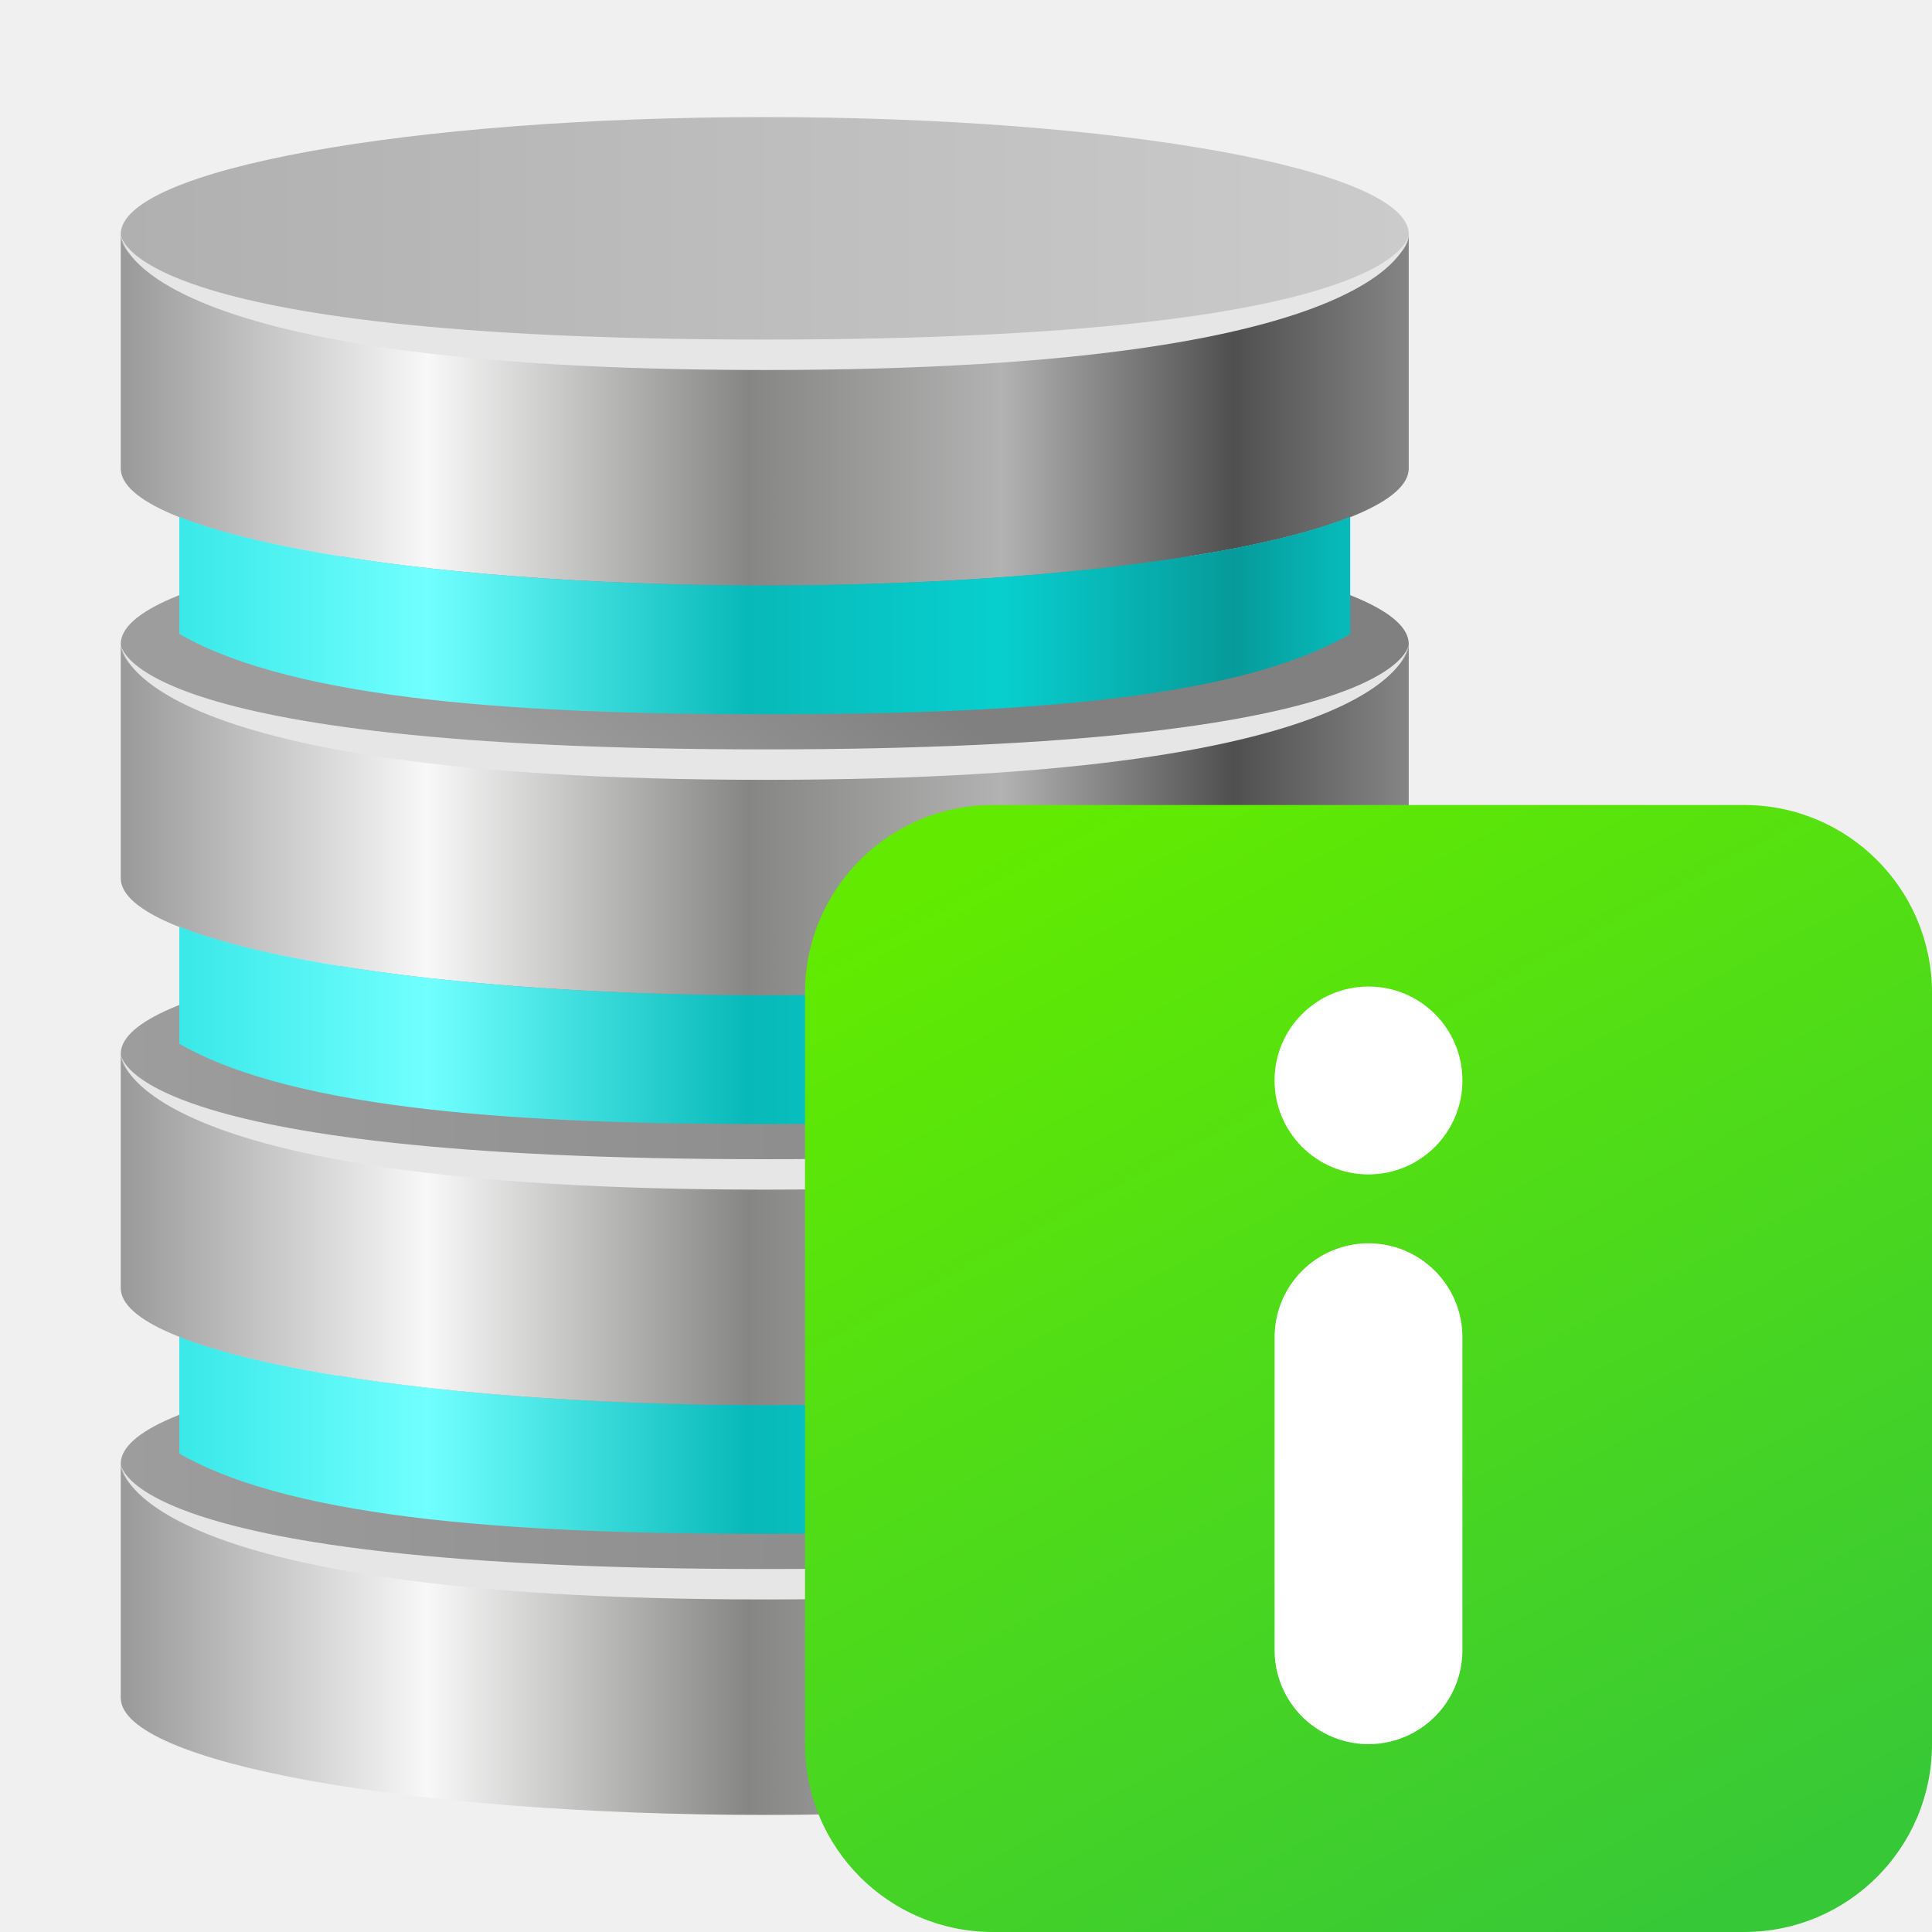
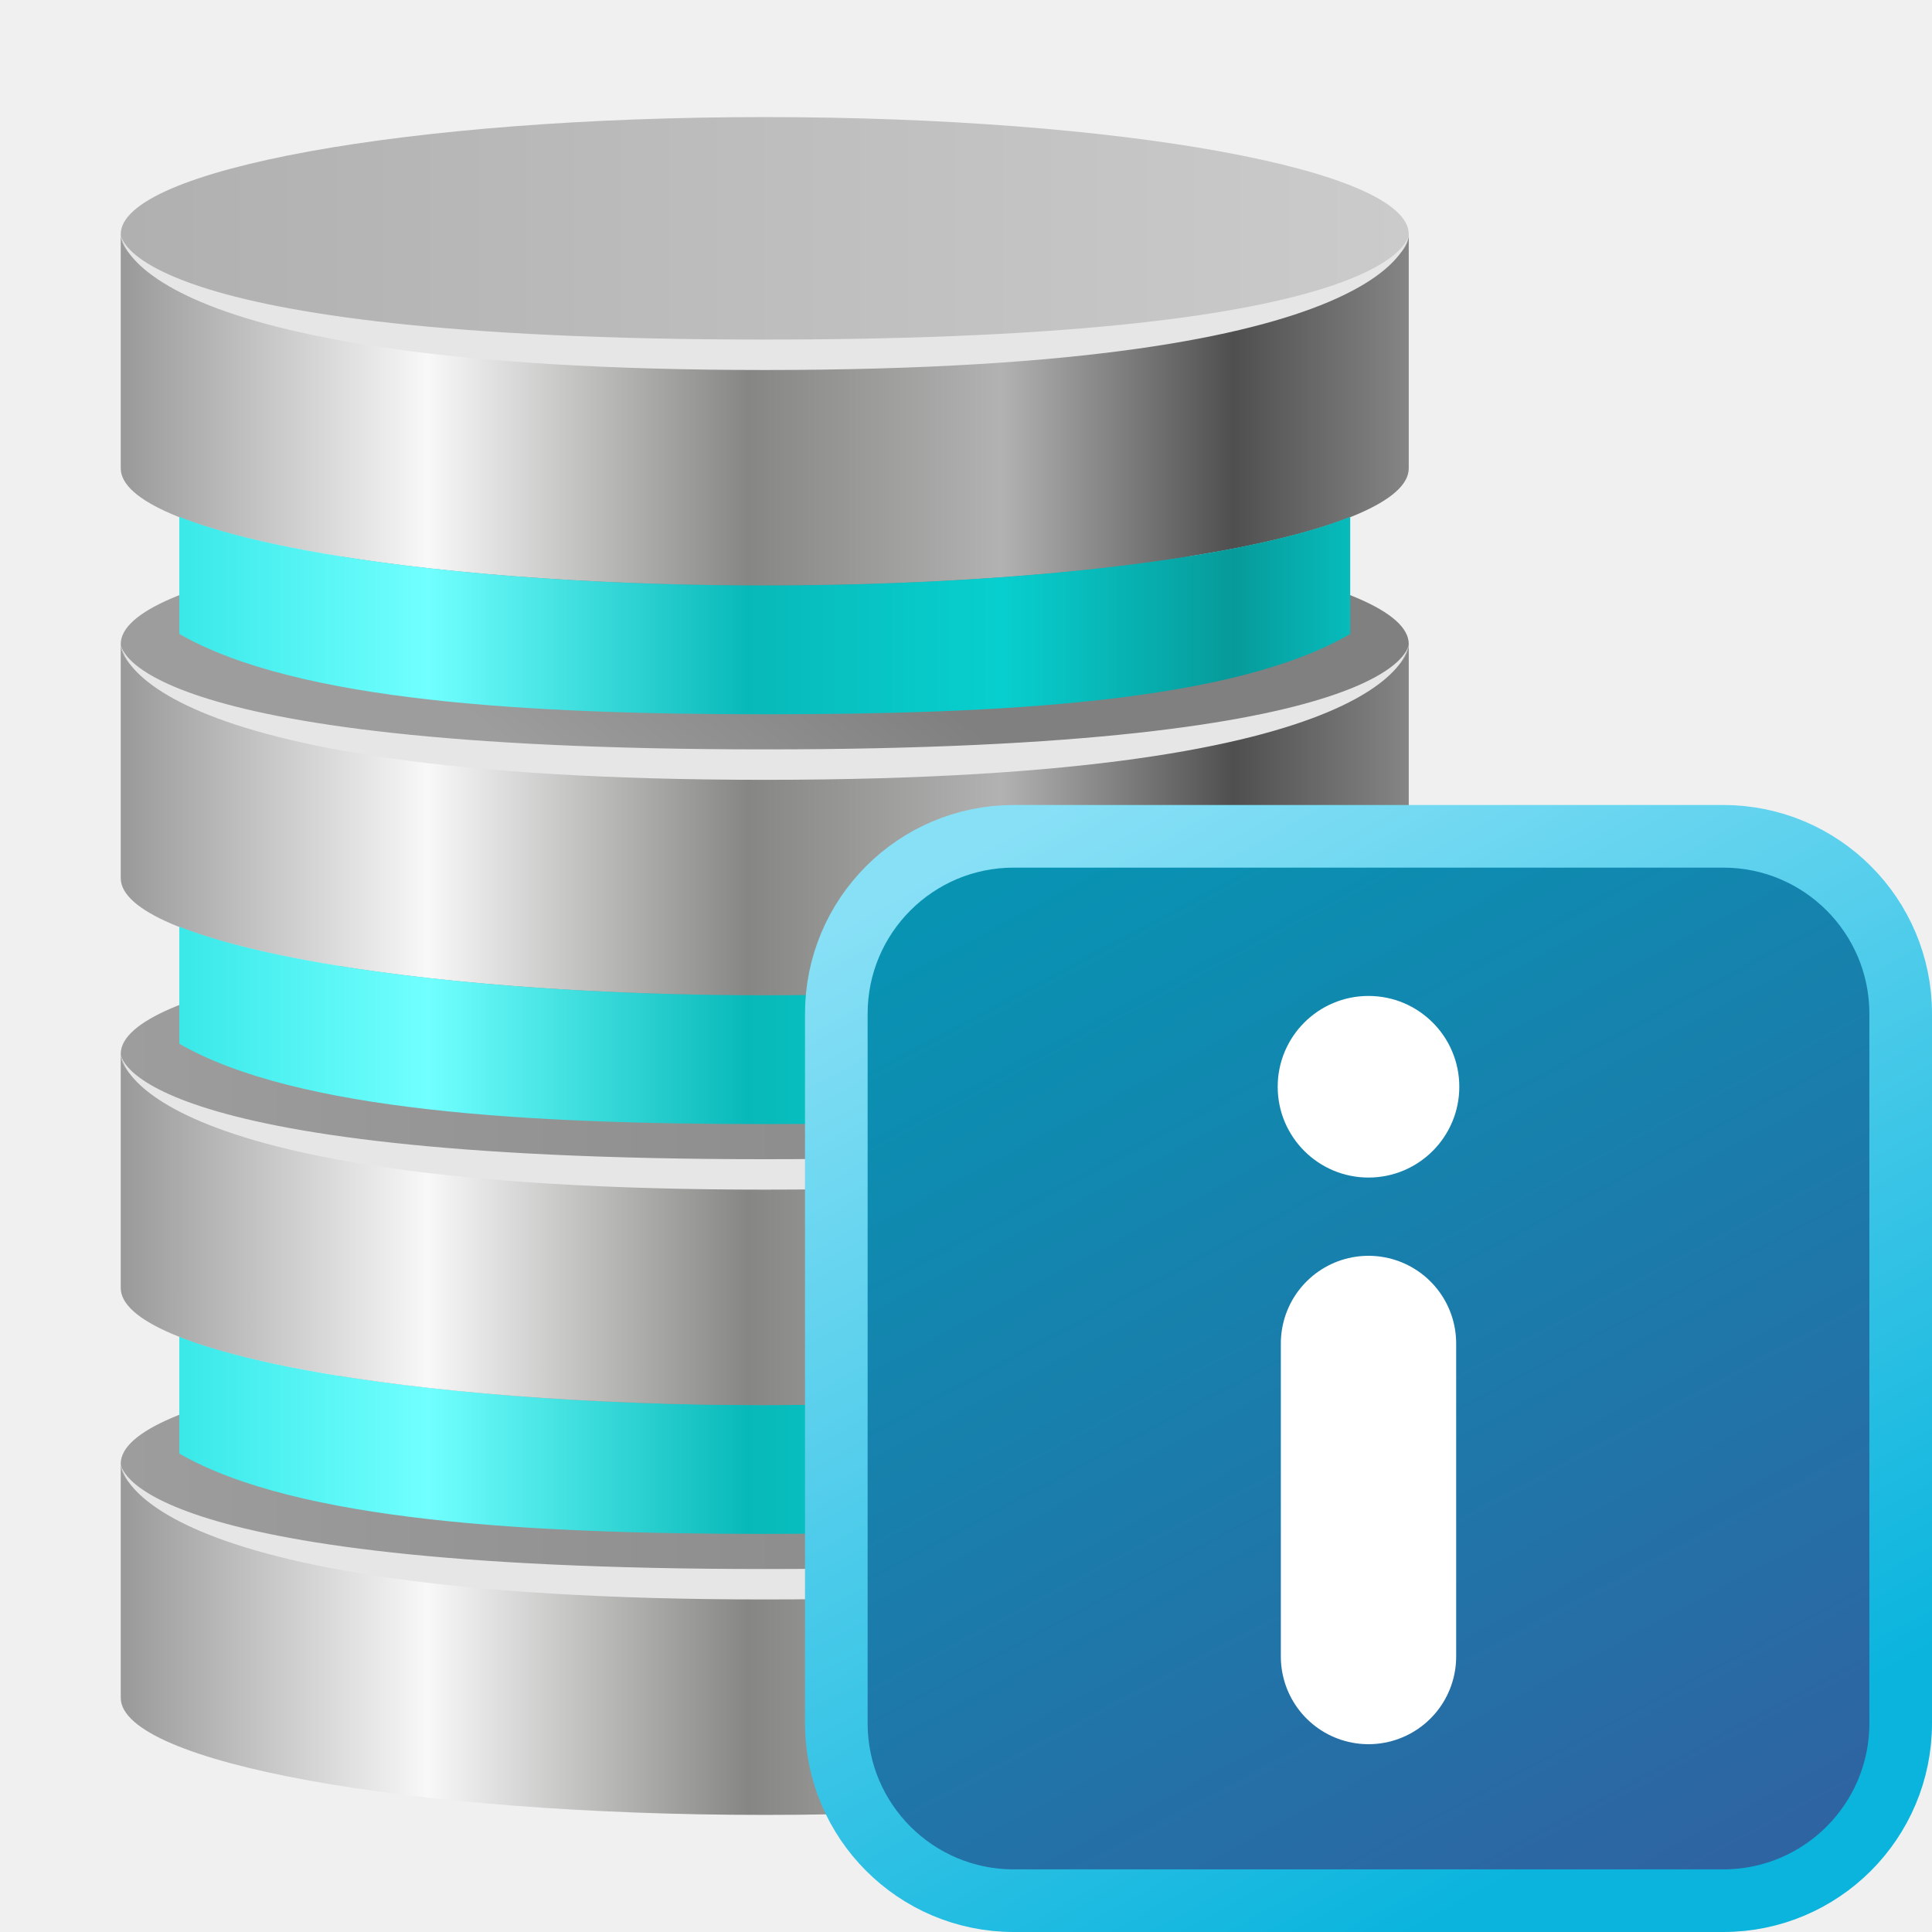
- <svg xmlns="http://www.w3.org/2000/svg" xmlns:xlink="http://www.w3.org/1999/xlink" height="24" viewBox="0 0 24 24" width="24" version="1.1" id="svg30">
-   <defs id="defs30" />
-   <linearGradient id="a" gradientUnits="userSpaceOnUse" x1="4.5" x2="6" xlink:href="#b" y1="6" y2="4" />
-   <linearGradient id="b">
-     <stop offset="0" stop-color="#9d9d9d" id="stop1" />
-     <stop offset="1" stop-color="#808080" id="stop2" />
+ <svg xmlns="http://www.w3.org/2000/svg" xmlns:xlink="http://www.w3.org/1999/xlink" height="24" viewBox="0 0 24 24" width="24" version="1.1" id="svg32">
+   <defs id="defs32" />
+   <linearGradient id="a" gradientUnits="userSpaceOnUse" x1="13.474" x2="20.526" y1="10.389" y2="23.611">
+     <stop offset="0" stop-color="#0893b3" id="stop1" />
+     <stop offset="1" stop-color="#2e64a2" id="stop2" />
  </linearGradient>
-   <linearGradient id="c" gradientUnits="userSpaceOnUse" x1="1" x2="12" y1="1.5" y2="1.5">
-     <stop offset="0" stop-color="#b0b0b0" id="stop3" />
-     <stop offset="1" stop-color="#cbcbcb" id="stop4" />
+   <linearGradient id="b" gradientUnits="userSpaceOnUse" x1="11.556" x2="18.556" y1="10.778" y2="23.561">
+     <stop offset="0" stop-color="#88e0f6" id="stop3" />
+     <stop offset="1" stop-color="#0ab4dd" id="stop4" />
  </linearGradient>
-   <linearGradient id="d" gradientUnits="userSpaceOnUse" x1="1" x2="12" xlink:href="#f" y1="3.123" y2="3.123" />
-   <linearGradient id="e">
-     <stop offset="0" stop-color="#999999" id="stop5" />
-     <stop offset=".238" stop-color="#f8f8f8" id="stop6" />
-     <stop offset=".487" stop-color="#868684" id="stop7" />
-     <stop offset=".684" stop-color="#b2b2b2" id="stop8" />
-     <stop offset=".864" stop-color="#4f4f4f" id="stop9" />
-     <stop offset="1" stop-color="#858585" id="stop10" />
+   <linearGradient id="c" gradientUnits="userSpaceOnUse" x1="4.5" x2="6" xlink:href="#d" y1="6" y2="4" />
+   <linearGradient id="d">
+     <stop offset="0" stop-color="#9d9d9d" id="stop5" />
+     <stop offset="1" stop-color="#808080" id="stop6" />
  </linearGradient>
-   <linearGradient id="f" xlink:href="#e" />
-   <linearGradient id="g" gradientUnits="userSpaceOnUse" x1="1" x2="12" xlink:href="#b" y1="8.5" y2="8.5" />
-   <linearGradient id="h" gradientUnits="userSpaceOnUse" x1="1" x2="12" xlink:href="#f" y1="6.623" y2="6.623" />
-   <linearGradient id="i" gradientUnits="userSpaceOnUse" x1="1" x2="12" xlink:href="#b" y1="12" y2="12" />
-   <linearGradient id="j" gradientUnits="userSpaceOnUse" x1="1" x2="12" xlink:href="#k" y1="11.5" y2="11.5" />
-   <linearGradient id="k">
-     <stop offset="0" stop-color="#2de3e3" id="stop11" />
-     <stop offset=".238" stop-color="#71ffff" id="stop12" />
-     <stop offset=".487" stop-color="#08b9b9" id="stop13" />
-     <stop offset=".684" stop-color="#08cfcf" id="stop14" />
-     <stop offset=".864" stop-color="#079a9a" id="stop15" />
-     <stop offset="1" stop-color="#07cccc" id="stop16" />
+   <linearGradient id="e" gradientUnits="userSpaceOnUse" x1="1" x2="12" y1="1.5" y2="1.5">
+     <stop offset="0" stop-color="#b0b0b0" id="stop7" />
+     <stop offset="1" stop-color="#cbcbcb" id="stop8" />
  </linearGradient>
-   <linearGradient id="l" gradientUnits="userSpaceOnUse" x1="1" x2="12" xlink:href="#f" y1="13.623" y2="13.623" />
-   <linearGradient id="m" gradientTransform="scale(1.914854 .522233)" gradientUnits="userSpaceOnUse" x1=".522" x2="6.267" xlink:href="#e" y1="16.276" y2="16.276" />
-   <linearGradient id="n" gradientUnits="userSpaceOnUse" x1="1" x2="12" xlink:href="#k" y1="8" y2="8" />
-   <linearGradient id="o" gradientUnits="userSpaceOnUse" x1="1" x2="12" xlink:href="#k" y1="4.5" y2="4.5" />
-   <linearGradient id="p" gradientUnits="userSpaceOnUse" x1="13.267" x2="20.733" y1="10" y2="24">
-     <stop offset="0" stop-color="#62eb00" id="stop17" />
-     <stop offset="1" stop-color="#37c837" id="stop18" />
+   <linearGradient id="f" gradientUnits="userSpaceOnUse" x1="1" x2="12" xlink:href="#h" y1="3.123" y2="3.123" />
+   <linearGradient id="g">
+     <stop offset="0" stop-color="#999999" id="stop9" />
+     <stop offset=".238" stop-color="#f8f8f8" id="stop10" />
+     <stop offset=".487" stop-color="#868684" id="stop11" />
+     <stop offset=".684" stop-color="#b2b2b2" id="stop12" />
+     <stop offset=".864" stop-color="#4f4f4f" id="stop13" />
+     <stop offset="1" stop-color="#858585" id="stop14" />
  </linearGradient>
-   <g stroke-width=".688" transform="matrix(1.454545 0 0 1.454545 .045455 .727273)" id="g29">
-     <ellipse cx="6.5" cy="5" fill="url(#a)" rx="5.5" ry="1" id="ellipse18" />
-     <ellipse cx="6.5" cy="1.5" fill="url(#c)" rx="5.5" ry="1" id="ellipse19" />
-     <path d="m6.5 4.5c-3.038 0-5.5-.448-5.5-1v-2c0 .552 2.462 1 5.5 1s5.5-.448 5.5-1v2c0 .552-2.462 1-5.5 1z" fill="url(#d)" stroke-linecap="round" stroke-width=".069" id="path19" />
-     <ellipse cx="6.5" cy="8.5" fill="url(#g)" rx="5.5" ry="1" id="ellipse20" />
-     <path d="m6.5 8c-3.038 0-5.5-.448-5.5-1v-2c0 .552 2.462 1 5.5 1s5.5-.448 5.5-1v2c0 .552-2.462 1-5.5 1z" fill="url(#h)" stroke-linecap="round" stroke-width=".069" id="path20" />
-     <ellipse cx="6.5" cy="12" fill="url(#i)" rx="5.5" ry="1" id="ellipse21" />
-     <path d="m1.5 10.914v1c1 .577 3 .686 5 .686s4-.1 5-.686v-1c-.867.345-2.778.586-5 .586s-4.133-.241-5-.586z" fill="url(#j)" stroke-linecap="round" stroke-width=".069" id="path21" />
-     <path d="m6.5 15c-3.038 0-5.5-.448-5.5-1v-2c0 .552 2.462 1 5.5 1s5.5-.448 5.5-1v2c0 .552-2.462 1-5.5 1z" fill="url(#l)" stroke-linecap="round" stroke-width=".069" id="path22" />
-     <path d="m6.5 11.5c-3.038 0-5.5-.448-5.5-1v-2c0 .552 2.462 1 5.5 1s5.5-.448 5.5-1v2c0 .552-2.462 1-5.5 1z" fill="url(#m)" stroke-linecap="round" stroke-width=".069" id="path23" />
-     <path d="m6.5 2.66c-5.5 0-5.5-1.16-5.5-1.16s0 .9 5.5.9 5.5-.9 5.5-.9 0 1.16-5.5 1.16z" fill="#e6e6e6" stroke-linecap="round" stroke-width=".069" id="path24" />
-     <path d="m6.5 13.16c-5.5 0-5.5-1.16-5.5-1.16s0 .9 5.5.9c5.5 0 5.5-.9 5.5-.9s0 1.16-5.5 1.16z" fill="#e6e6e6" stroke-linecap="round" stroke-width=".069" id="path25" />
-     <path d="m6.5 9.66c-5.5 0-5.5-1.16-5.5-1.16s0 .9 5.5.9c5.5 0 5.5-.9 5.5-.9s0 1.16-5.5 1.16z" fill="#e6e6e6" stroke-linecap="round" stroke-width=".069" id="path26" />
-     <path d="m6.5 6.16c-5.5 0-5.5-1.16-5.5-1.16s0 .9 5.5.9c5.5 0 5.5-.9 5.5-.9s0 1.16-5.5 1.16z" fill="#e6e6e6" stroke-linecap="round" stroke-width=".069" id="path27" />
-     <path d="m1.5 7.414v1c1 .577 3 .686 5 .686s4-.1 5-.686v-1c-.867.345-2.778.586-5 .586s-4.133-.241-5-.586z" fill="url(#n)" stroke-linecap="round" stroke-width=".069" id="path28" />
-     <path d="m1.5 3.914v1c1 .577 3 .686 5 .686s4-.1 5-.686v-1c-.867.345-2.778.586-5 .586s-4.133-.241-5-.586z" fill="url(#o)" stroke-linecap="round" stroke-width=".069" id="path29" />
+   <linearGradient id="h" xlink:href="#g" />
+   <linearGradient id="i" gradientUnits="userSpaceOnUse" x1="1" x2="12" xlink:href="#d" y1="8.5" y2="8.5" />
+   <linearGradient id="j" gradientUnits="userSpaceOnUse" x1="1" x2="12" xlink:href="#h" y1="6.623" y2="6.623" />
+   <linearGradient id="k" gradientUnits="userSpaceOnUse" x1="1" x2="12" xlink:href="#d" y1="12" y2="12" />
+   <linearGradient id="l" gradientUnits="userSpaceOnUse" x1="1" x2="12" xlink:href="#m" y1="11.5" y2="11.5" />
+   <linearGradient id="m">
+     <stop offset="0" stop-color="#2de3e3" id="stop15" />
+     <stop offset=".238" stop-color="#71ffff" id="stop16" />
+     <stop offset=".487" stop-color="#08b9b9" id="stop17" />
+     <stop offset=".684" stop-color="#08cfcf" id="stop18" />
+     <stop offset=".864" stop-color="#079a9a" id="stop19" />
+     <stop offset="1" stop-color="#07cccc" id="stop20" />
+   </linearGradient>
+   <linearGradient id="n" gradientUnits="userSpaceOnUse" x1="1" x2="12" xlink:href="#h" y1="13.623" y2="13.623" />
+   <linearGradient id="o" gradientTransform="scale(1.914854 .522233)" gradientUnits="userSpaceOnUse" x1=".522" x2="6.267" xlink:href="#g" y1="16.276" y2="16.276" />
+   <linearGradient id="p" gradientUnits="userSpaceOnUse" x1="1" x2="12" xlink:href="#m" y1="8" y2="8" />
+   <linearGradient id="q" gradientUnits="userSpaceOnUse" x1="1" x2="12" xlink:href="#m" y1="4.5" y2="4.5" />
+   <g stroke-width=".688" transform="matrix(1.454545 0 0 1.454545 .045455 .727273)" id="g31">
+     <ellipse cx="6.5" cy="5" fill="url(#c)" rx="5.5" ry="1" id="ellipse20" />
+     <ellipse cx="6.5" cy="1.5" fill="url(#e)" rx="5.5" ry="1" id="ellipse21" />
+     <path d="m6.5 4.5c-3.038 0-5.5-.448-5.5-1v-2c0 .552 2.462 1 5.5 1s5.5-.448 5.5-1v2c0 .552-2.462 1-5.5 1z" fill="url(#f)" stroke-linecap="round" stroke-width=".069" id="path21" />
+     <ellipse cx="6.5" cy="8.5" fill="url(#i)" rx="5.5" ry="1" id="ellipse22" />
+     <path d="m6.5 8c-3.038 0-5.5-.448-5.5-1v-2c0 .552 2.462 1 5.5 1s5.5-.448 5.5-1v2c0 .552-2.462 1-5.5 1z" fill="url(#j)" stroke-linecap="round" stroke-width=".069" id="path22" />
+     <ellipse cx="6.5" cy="12" fill="url(#k)" rx="5.5" ry="1" id="ellipse23" />
+     <path d="m1.5 10.914v1c1 .577 3 .686 5 .686s4-.1 5-.686v-1c-.867.345-2.778.586-5 .586s-4.133-.241-5-.586z" fill="url(#l)" stroke-linecap="round" stroke-width=".069" id="path23" />
+     <path d="m6.5 15c-3.038 0-5.5-.448-5.5-1v-2c0 .552 2.462 1 5.5 1s5.5-.448 5.5-1v2c0 .552-2.462 1-5.5 1z" fill="url(#n)" stroke-linecap="round" stroke-width=".069" id="path24" />
+     <path d="m6.5 11.5c-3.038 0-5.5-.448-5.5-1v-2c0 .552 2.462 1 5.5 1s5.5-.448 5.5-1v2c0 .552-2.462 1-5.5 1z" fill="url(#o)" stroke-linecap="round" stroke-width=".069" id="path25" />
+     <path d="m6.5 2.66c-5.5 0-5.5-1.16-5.5-1.16s0 .9 5.5.9 5.5-.9 5.5-.9 0 1.16-5.5 1.16z" fill="#e6e6e6" stroke-linecap="round" stroke-width=".069" id="path26" />
+     <path d="m6.5 13.16c-5.5 0-5.5-1.16-5.5-1.16s0 .9 5.5.9c5.5 0 5.5-.9 5.5-.9s0 1.16-5.5 1.16z" fill="#e6e6e6" stroke-linecap="round" stroke-width=".069" id="path27" />
+     <path d="m6.5 9.66c-5.5 0-5.5-1.16-5.5-1.16s0 .9 5.5.9c5.5 0 5.5-.9 5.5-.9s0 1.16-5.5 1.16z" fill="#e6e6e6" stroke-linecap="round" stroke-width=".069" id="path28" />
+     <path d="m6.5 6.16c-5.5 0-5.5-1.16-5.5-1.16s0 .9 5.5.9c5.5 0 5.5-.9 5.5-.9s0 1.16-5.5 1.16z" fill="#e6e6e6" stroke-linecap="round" stroke-width=".069" id="path29" />
+     <path d="m1.5 7.414v1c1 .577 3 .686 5 .686s4-.1 5-.686v-1c-.867.345-2.778.586-5 .586s-4.133-.241-5-.586z" fill="url(#p)" stroke-linecap="round" stroke-width=".069" id="path30" />
+     <path d="m1.5 3.914v1c1 .577 3 .686 5 .686s4-.1 5-.686v-1c-.867.345-2.778.586-5 .586s-4.133-.241-5-.586z" fill="url(#q)" stroke-linecap="round" stroke-width=".069" id="path31" />
  </g>
-   <rect fill="url(#p)" height="14" rx="2.333" stroke-width="1.556" width="14" x="10" y="10" id="rect29" />
-   <path d="m17 20.5v-3.889" fill="none" stroke="#ffffff" stroke-linecap="round" stroke-width="2.333" id="path30" />
-   <circle cx="17" cy="13.422" fill="#ffffff" r="1.167" id="circle30" />
+   <rect fill="url(#a)" height="13.222" rx="2.204" stroke="url(#b)" stroke-width=".778" width="13.222" x="10.389" y="10.389" id="rect31" />
+   <path d="m17 20.578v-3.889" fill="none" stroke="#ffffff" stroke-linecap="round" stroke-width="2.178" id="path32" />
+   <circle cx="17" cy="13.5" fill="#ffffff" r="1.128" stroke-width="1.504" id="circle32" />
</svg>
